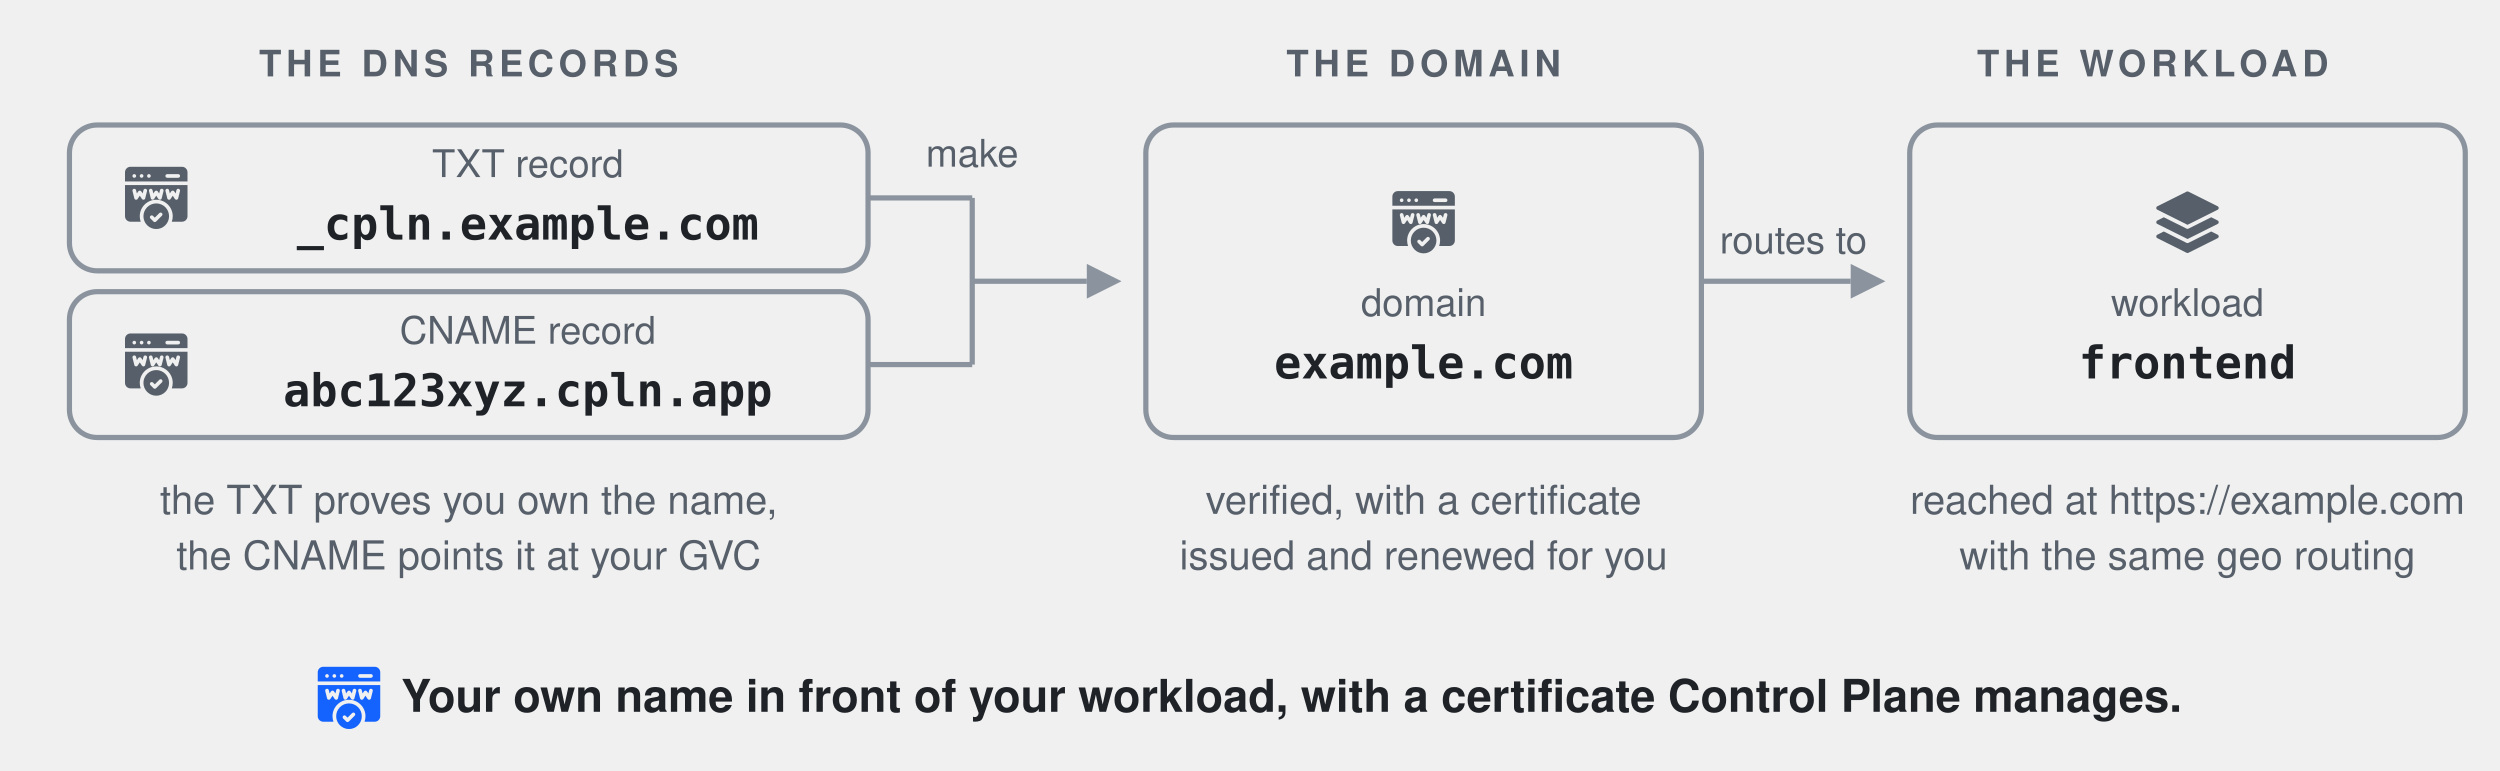
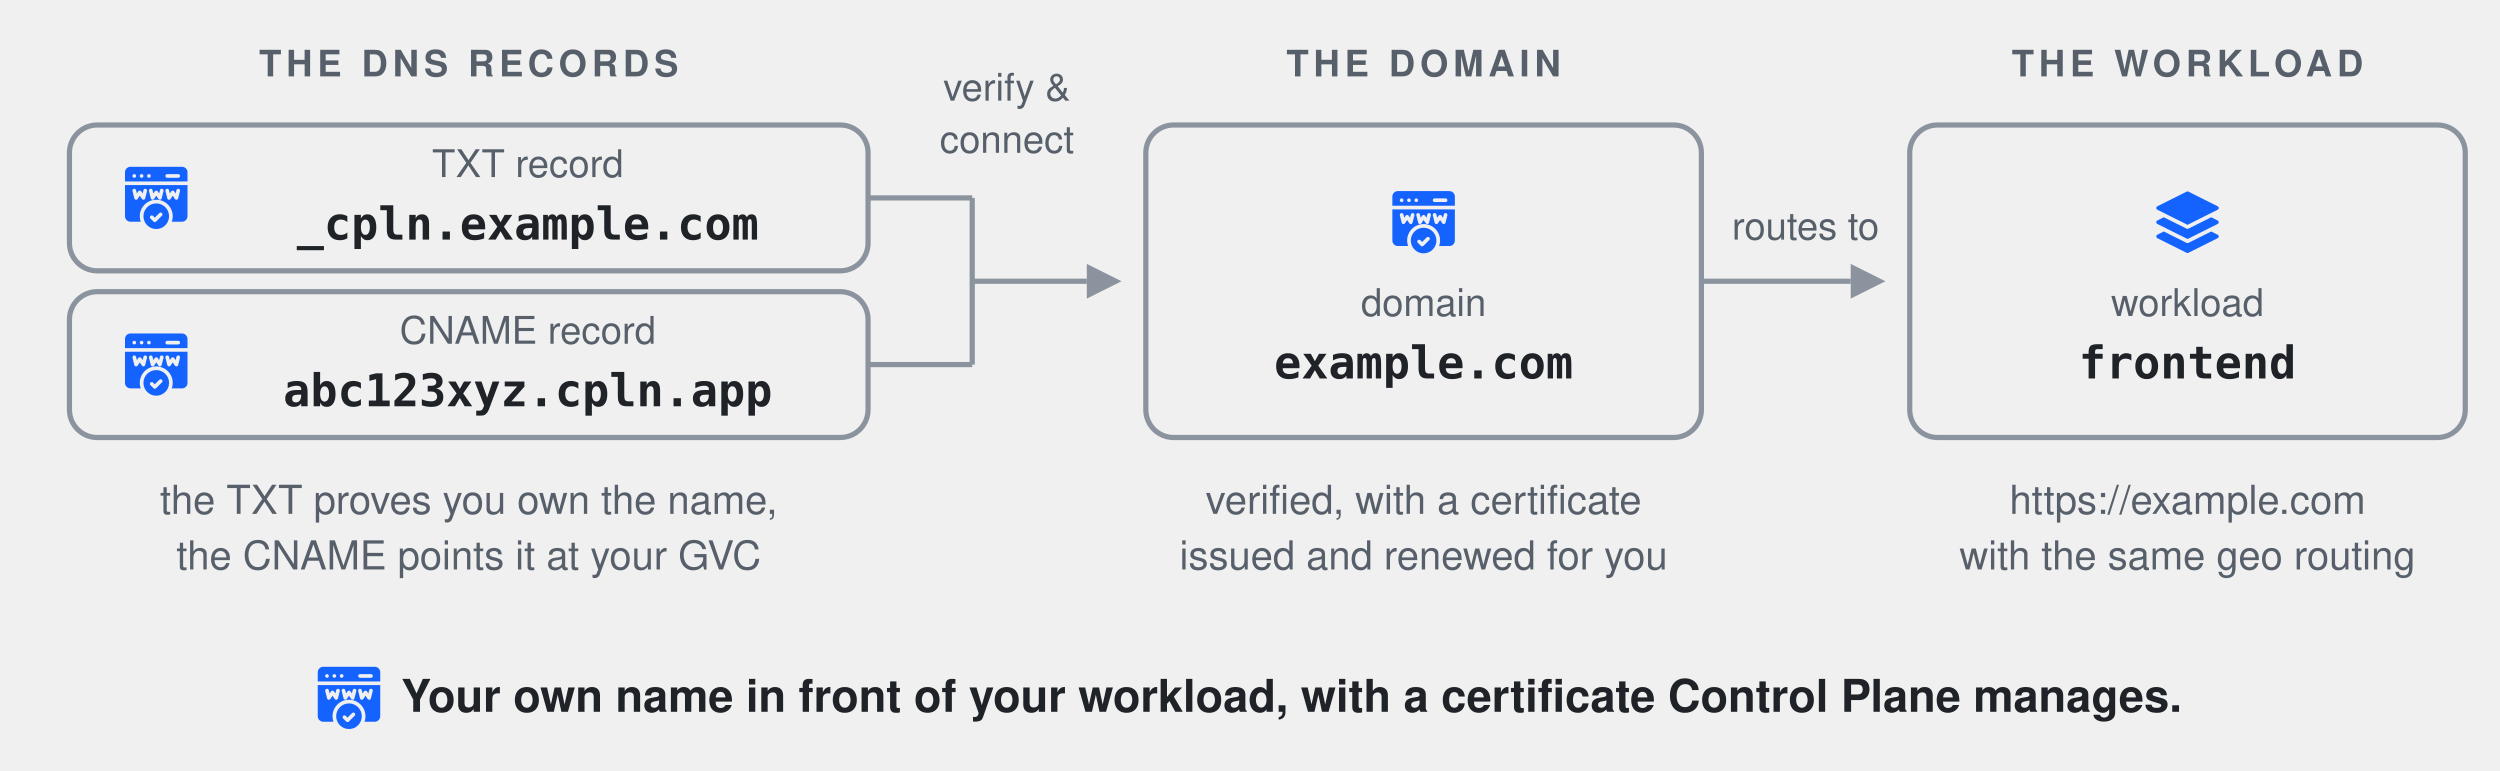
- <svg xmlns="http://www.w3.org/2000/svg" viewBox="0 0 720 222" role="img" aria-label="Two DNS records, a TXT record at _cpln.example.com and a CNAME record pointing at abc123xyz.cpln.app, make the domain example.com, which routes to the workload frontend. Your own name in front of your workload, with a certificate Control Plane manages.">
+ <svg xmlns="http://www.w3.org/2000/svg" viewBox="0 0 720 222" role="img" aria-label="A TXT record at _cpln.example.com verifies domain ownership, and a CNAME record points example.com at abc123xyz.cpln.app. The domain routes to the frontend workload, with a certificate Control Plane manages.">
  <style>
  .box{fill:none;stroke:#8b949e;stroke-width:1.5}
  .lbl{fill:#57606a;font:600 10.5px ui-sans-serif,-apple-system,"Segoe UI",Helvetica,Arial,sans-serif;letter-spacing:1.4px}
  .kind{fill:#57606a;font:400 11px ui-sans-serif,-apple-system,"Segoe UI",Helvetica,Arial,sans-serif}
  .val{fill:#1f2328;font:600 13px SFMono-Regular,Menlo,Consolas,monospace}
  .vals{fill:#1f2328;font:600 12px SFMono-Regular,Menlo,Consolas,monospace}
  .sub{fill:#57606a;font:400 11.5px ui-sans-serif,-apple-system,"Segoe UI",Helvetica,Arial,sans-serif}
  .sum{fill:#1f2328;font:600 13px ui-sans-serif,-apple-system,"Segoe UI",Helvetica,Arial,sans-serif}
  .chp{fill:#1563ff;font:600 10.5px SFMono-Regular,Menlo,Consolas,monospace}
  .chipbox{fill:none;stroke:#1563ff;stroke-width:1.25}
  .line{stroke:#8b949e;stroke-width:1.5;fill:none}
  .head{fill:#8b949e}
-   .ico{fill:#57606a}
+   .ico{fill:#1563ff}
  .icop{fill:#1563ff}
-   .pulse{stroke:#57606a;stroke-width:2;fill:none;stroke-linecap:round;stroke-linejoin:round}
+   .pulse{stroke:#1563ff;stroke-width:2;fill:none;stroke-linecap:round;stroke-linejoin:round}
  .awsl{fill:#1f2328}
  .badge{fill:#1563ff}
  .badget{fill:#ffffff;font:700 11px ui-sans-serif,-apple-system,"Segoe UI",Helvetica,Arial,sans-serif}
  @media (prefers-color-scheme:dark){
    .box{stroke:#6e7681}
    .lbl,.kind,.sub{fill:#9198a1}
    .val,.vals,.sum{fill:#e6edf3}
    .chp{fill:#64a5ef}
    .chipbox{stroke:#64a5ef}
    .line{stroke:#6e7681}
    .head{fill:#6e7681}
-     .ico{fill:#9198a1}
-     .pulse{stroke:#9198a1}
+     .ico{fill:#64a5ef}
+     .pulse{stroke:#64a5ef}
    .icop{fill:#64a5ef}
    .awsl{fill:#e6edf3}
  }
</style>
  <text x="135" y="22" class="lbl" text-anchor="middle">THE DNS RECORDS</text>
  <text x="410" y="22" class="lbl" text-anchor="middle">THE DOMAIN</text>
-   <text x="620" y="22" class="lbl" text-anchor="middle">THE WORKLOAD</text>
+   <text x="630" y="22" class="lbl" text-anchor="middle">THE WORKLOAD</text>
  <rect x="20" y="36" width="230" height="42" rx="8" class="box" />
  <g class="ico" transform="translate(36.000,48.000) scale(0.035156)">
    <path d="m256 301c-57.897 0-105 47.103-105 105s47.103 105 105 105 105-47.103 105-105-47.103-105-105-105zm46.606 100.606-48 48c-5.858 5.858-15.355 5.857-21.213 0l-25-25c-5.858-5.857-5.858-15.355 0-21.213 5.857-5.857 15.355-5.857 21.213 0l14.394 14.394 37.394-37.394c5.857-5.857 15.355-5.857 21.213 0 5.857 5.858 5.857 15.356-.001 21.213z" />
    <path d="m0 406c0 24.81 20.19 45 45 45h83.71c-4.99-14.08-7.71-29.23-7.71-45 0-74.44 60.56-135 135-135s135 60.56 135 135c0 15.77-2.72 30.92-7.71 45h83.71c24.81 0 45-20.19 45-45v-255h-512zm342.362-224.552c8.036-2.016 16.181 2.877 18.19 10.914l6.776 27.104 11.191-16.786c2.782-4.173 7.466-6.68 12.481-6.68s9.699 2.507 12.481 6.68l11.191 16.786 6.776-27.104c2.009-8.037 10.152-12.922 18.19-10.914 8.037 2.009 12.923 10.153 10.914 18.189l-15 60c-1.44 5.761-6.142 10.129-11.992 11.143-.856.147-1.713.221-2.563.221-4.958 0-9.667-2.463-12.479-6.681l-17.518-26.278-17.519 26.278c-3.293 4.939-9.192 7.468-15.041 6.46-5.85-1.014-10.552-5.382-11.992-11.143l-15-60c-2.01-8.035 2.877-16.18 10.914-18.189zm-135 0c8.038-2.016 16.181 2.877 18.19 10.914l6.776 27.104 11.191-16.786c2.782-4.173 7.466-6.68 12.481-6.68s9.699 2.507 12.481 6.68l11.191 16.786 6.776-27.104c2.009-8.037 10.153-12.922 18.19-10.914 8.037 2.009 12.923 10.153 10.914 18.189l-15 60c-1.44 5.761-6.142 10.129-11.992 11.143-.856.147-1.713.221-2.563.221-4.958 0-9.667-2.463-12.479-6.681l-17.518-26.278-17.519 26.278c-3.293 4.939-9.191 7.468-15.041 6.46-5.85-1.014-10.552-5.382-11.992-11.143l-15-60c-2.01-8.035 2.877-16.18 10.914-18.189zm-135 0c8.036-2.016 16.181 2.877 18.19 10.914l6.776 27.104 11.191-16.786c2.782-4.173 7.466-6.68 12.481-6.68s9.699 2.507 12.481 6.68l11.191 16.786 6.776-27.104c2.009-8.037 10.153-12.922 18.19-10.914 8.037 2.009 12.923 10.153 10.914 18.189l-15 60c-1.44 5.761-6.142 10.129-11.992 11.143-.856.147-1.713.221-2.563.221-4.958 0-9.667-2.463-12.479-6.681l-17.518-26.278-17.519 26.278c-3.294 4.939-9.19 7.468-15.041 6.46-5.85-1.014-10.552-5.382-11.992-11.143l-15-60c-2.01-8.035 2.877-16.18 10.914-18.189z" />
    <path d="m467 1h-422c-24.81 0-45 20.19-45 45v75h512v-75c0-24.81-20.19-45-45-45zm-391 90c-8.284 0-15-6.716-15-15s6.716-15 15-15 15 6.716 15 15-6.716 15-15 15zm60 0c-8.284 0-15-6.716-15-15s6.716-15 15-15 15 6.716 15 15-6.716 15-15 15zm60 0c-8.284 0-15-6.716-15-15s6.716-15 15-15 15 6.716 15 15-6.716 15-15 15zm240 0h-90c-8.284 0-15-6.716-15-15s6.716-15 15-15h90c8.284 0 15 6.716 15 15s-6.716 15-15 15z" />
  </g>
  <text x="152.0" y="51" class="kind" text-anchor="middle">TXT record</text>
  <text x="152.0" y="69" class="val" text-anchor="middle">_cpln.example.com</text>
  <rect x="20" y="84" width="230" height="42" rx="8" class="box" />
  <g class="ico" transform="translate(36.000,96.000) scale(0.035156)">
    <path d="m256 301c-57.897 0-105 47.103-105 105s47.103 105 105 105 105-47.103 105-105-47.103-105-105-105zm46.606 100.606-48 48c-5.858 5.858-15.355 5.857-21.213 0l-25-25c-5.858-5.857-5.858-15.355 0-21.213 5.857-5.857 15.355-5.857 21.213 0l14.394 14.394 37.394-37.394c5.857-5.857 15.355-5.857 21.213 0 5.857 5.858 5.857 15.356-.001 21.213z" />
    <path d="m0 406c0 24.81 20.19 45 45 45h83.71c-4.99-14.08-7.71-29.23-7.71-45 0-74.44 60.56-135 135-135s135 60.56 135 135c0 15.77-2.72 30.92-7.71 45h83.71c24.81 0 45-20.19 45-45v-255h-512zm342.362-224.552c8.036-2.016 16.181 2.877 18.19 10.914l6.776 27.104 11.191-16.786c2.782-4.173 7.466-6.68 12.481-6.68s9.699 2.507 12.481 6.68l11.191 16.786 6.776-27.104c2.009-8.037 10.152-12.922 18.19-10.914 8.037 2.009 12.923 10.153 10.914 18.189l-15 60c-1.44 5.761-6.142 10.129-11.992 11.143-.856.147-1.713.221-2.563.221-4.958 0-9.667-2.463-12.479-6.681l-17.518-26.278-17.519 26.278c-3.293 4.939-9.192 7.468-15.041 6.46-5.85-1.014-10.552-5.382-11.992-11.143l-15-60c-2.01-8.035 2.877-16.18 10.914-18.189zm-135 0c8.038-2.016 16.181 2.877 18.19 10.914l6.776 27.104 11.191-16.786c2.782-4.173 7.466-6.68 12.481-6.68s9.699 2.507 12.481 6.68l11.191 16.786 6.776-27.104c2.009-8.037 10.153-12.922 18.19-10.914 8.037 2.009 12.923 10.153 10.914 18.189l-15 60c-1.44 5.761-6.142 10.129-11.992 11.143-.856.147-1.713.221-2.563.221-4.958 0-9.667-2.463-12.479-6.681l-17.518-26.278-17.519 26.278c-3.293 4.939-9.191 7.468-15.041 6.46-5.85-1.014-10.552-5.382-11.992-11.143l-15-60c-2.01-8.035 2.877-16.18 10.914-18.189zm-135 0c8.036-2.016 16.181 2.877 18.19 10.914l6.776 27.104 11.191-16.786c2.782-4.173 7.466-6.68 12.481-6.68s9.699 2.507 12.481 6.68l11.191 16.786 6.776-27.104c2.009-8.037 10.153-12.922 18.19-10.914 8.037 2.009 12.923 10.153 10.914 18.189l-15 60c-1.44 5.761-6.142 10.129-11.992 11.143-.856.147-1.713.221-2.563.221-4.958 0-9.667-2.463-12.479-6.681l-17.518-26.278-17.519 26.278c-3.294 4.939-9.19 7.468-15.041 6.46-5.85-1.014-10.552-5.382-11.992-11.143l-15-60c-2.01-8.035 2.877-16.18 10.914-18.189z" />
    <path d="m467 1h-422c-24.81 0-45 20.19-45 45v75h512v-75c0-24.81-20.19-45-45-45zm-391 90c-8.284 0-15-6.716-15-15s6.716-15 15-15 15 6.716 15 15-6.716 15-15 15zm60 0c-8.284 0-15-6.716-15-15s6.716-15 15-15 15 6.716 15 15-6.716 15-15 15zm60 0c-8.284 0-15-6.716-15-15s6.716-15 15-15 15 6.716 15 15-6.716 15-15 15zm240 0h-90c-8.284 0-15-6.716-15-15s6.716-15 15-15h90c8.284 0 15 6.716 15 15s-6.716 15-15 15z" />
  </g>
  <text x="152.0" y="99" class="kind" text-anchor="middle">CNAME record</text>
  <text x="152.0" y="117" class="val" text-anchor="middle">abc123xyz.cpln.app</text>
  <path class="line" d="M250 57 H280" />
  <path class="line" d="M250 105 H280" />
  <path class="line" d="M280 57 V105" />
  <path class="line" d="M280 81 H313" />
  <path class="head" d="M323 81 L313 76 L313 86 Z" />
-   <text x="280" y="48" class="kind" text-anchor="middle">make</text>
+   <text x="290" y="29" class="kind" text-anchor="middle">verify &amp;</text>
+   <text x="290" y="44" class="kind" text-anchor="middle">connect</text>
  <rect x="330" y="36" width="160" height="90" rx="8" class="box" />
  <g class="ico" transform="translate(401.000,55.000) scale(0.035156)">
    <path d="m256 301c-57.897 0-105 47.103-105 105s47.103 105 105 105 105-47.103 105-105-47.103-105-105-105zm46.606 100.606-48 48c-5.858 5.858-15.355 5.857-21.213 0l-25-25c-5.858-5.857-5.858-15.355 0-21.213 5.857-5.857 15.355-5.857 21.213 0l14.394 14.394 37.394-37.394c5.857-5.857 15.355-5.857 21.213 0 5.857 5.858 5.857 15.356-.001 21.213z" />
    <path d="m0 406c0 24.81 20.19 45 45 45h83.71c-4.99-14.08-7.71-29.23-7.71-45 0-74.44 60.56-135 135-135s135 60.56 135 135c0 15.77-2.72 30.92-7.71 45h83.71c24.81 0 45-20.19 45-45v-255h-512zm342.362-224.552c8.036-2.016 16.181 2.877 18.19 10.914l6.776 27.104 11.191-16.786c2.782-4.173 7.466-6.68 12.481-6.68s9.699 2.507 12.481 6.68l11.191 16.786 6.776-27.104c2.009-8.037 10.152-12.922 18.19-10.914 8.037 2.009 12.923 10.153 10.914 18.189l-15 60c-1.44 5.761-6.142 10.129-11.992 11.143-.856.147-1.713.221-2.563.221-4.958 0-9.667-2.463-12.479-6.681l-17.518-26.278-17.519 26.278c-3.293 4.939-9.192 7.468-15.041 6.46-5.85-1.014-10.552-5.382-11.992-11.143l-15-60c-2.01-8.035 2.877-16.18 10.914-18.189zm-135 0c8.038-2.016 16.181 2.877 18.19 10.914l6.776 27.104 11.191-16.786c2.782-4.173 7.466-6.68 12.481-6.68s9.699 2.507 12.481 6.68l11.191 16.786 6.776-27.104c2.009-8.037 10.153-12.922 18.19-10.914 8.037 2.009 12.923 10.153 10.914 18.189l-15 60c-1.44 5.761-6.142 10.129-11.992 11.143-.856.147-1.713.221-2.563.221-4.958 0-9.667-2.463-12.479-6.681l-17.518-26.278-17.519 26.278c-3.293 4.939-9.191 7.468-15.041 6.46-5.85-1.014-10.552-5.382-11.992-11.143l-15-60c-2.01-8.035 2.877-16.18 10.914-18.189zm-135 0c8.036-2.016 16.181 2.877 18.19 10.914l6.776 27.104 11.191-16.786c2.782-4.173 7.466-6.68 12.481-6.68s9.699 2.507 12.481 6.68l11.191 16.786 6.776-27.104c2.009-8.037 10.153-12.922 18.19-10.914 8.037 2.009 12.923 10.153 10.914 18.189l-15 60c-1.44 5.761-6.142 10.129-11.992 11.143-.856.147-1.713.221-2.563.221-4.958 0-9.667-2.463-12.479-6.681l-17.518-26.278-17.519 26.278c-3.294 4.939-9.19 7.468-15.041 6.46-5.85-1.014-10.552-5.382-11.992-11.143l-15-60c-2.01-8.035 2.877-16.18 10.914-18.189z" />
    <path d="m467 1h-422c-24.81 0-45 20.19-45 45v75h512v-75c0-24.81-20.19-45-45-45zm-391 90c-8.284 0-15-6.716-15-15s6.716-15 15-15 15 6.716 15 15-6.716 15-15 15zm60 0c-8.284 0-15-6.716-15-15s6.716-15 15-15 15 6.716 15 15-6.716 15-15 15zm60 0c-8.284 0-15-6.716-15-15s6.716-15 15-15 15 6.716 15 15-6.716 15-15 15zm240 0h-90c-8.284 0-15-6.716-15-15s6.716-15 15-15h90c8.284 0 15 6.716 15 15s-6.716 15-15 15z" />
  </g>
  <text x="410.0" y="91" class="kind" text-anchor="middle">domain</text>
  <text x="410.0" y="109" class="val" text-anchor="middle">example.com</text>
  <path class="line" d="M490 81 H533" />
  <path class="head" d="M543 81 L533 76 L533 86 Z" />
-   <text x="516.5" y="73" class="kind" text-anchor="middle">routes to</text>
+   <text x="520" y="69" class="kind" text-anchor="middle">routes to</text>
  <rect x="550" y="36" width="160" height="90" rx="8" class="box" />
  <g class="ico" transform="translate(621.000,55.000) scale(0.03515)">
    <path d="m263.085 425.468c-2.215 1.108-4.626 1.661-7.038 1.661-2.411 0-4.823-.554-7.038-1.661l-187.143-93.572-53.166 26.583c-11.599 5.8-11.599 22.353 0 28.152l240.309 120.155c4.431 2.215 9.646 2.215 14.076 0l240.309-120.155c11.599-5.8 11.599-22.353 0-28.152l-53.166-26.583z" />
    <path d="m263.085 308.959c-2.215 1.108-4.626 1.661-7.038 1.661-2.411 0-4.823-.554-7.038-1.661l-187.143-93.571-53.166 26.583c-11.599 5.8-11.599 22.353 0 28.152l247.347 123.674 247.347-123.674c11.599-5.8 11.599-22.353 0-28.152l-53.166-26.583z" />
    <path d="m503.394 125.462-240.309-120.155c-4.431-2.215-9.646-2.215-14.076 0l-240.309 120.155c-11.599 5.8-11.599 22.353 0 28.152l247.347 123.674 247.347-123.674c11.6-5.799 11.6-22.352 0-28.152z" />
  </g>
  <text x="630.0" y="91" class="kind" text-anchor="middle">workload</text>
  <text x="630.0" y="109" class="val" text-anchor="middle">frontend</text>
  <text x="135" y="148" class="sub" text-anchor="middle">the TXT proves you own the name,</text>
  <text x="135" y="164" class="sub" text-anchor="middle">the CNAME points it at your GVC</text>
  <text x="410" y="148" class="sub" text-anchor="middle">verified, with a certificate</text>
  <text x="410" y="164" class="sub" text-anchor="middle">issued and renewed for you</text>
-   <text x="630" y="148" class="sub" text-anchor="middle">reached at https://example.com</text>
+   <text x="630" y="148" class="sub" text-anchor="middle">https://example.com</text>
  <text x="630" y="164" class="sub" text-anchor="middle">with the same geo routing</text>
  <g class="icop" transform="translate(91.510,192.000) scale(0.035156)">
    <path d="m256 301c-57.897 0-105 47.103-105 105s47.103 105 105 105 105-47.103 105-105-47.103-105-105-105zm46.606 100.606-48 48c-5.858 5.858-15.355 5.857-21.213 0l-25-25c-5.858-5.857-5.858-15.355 0-21.213 5.857-5.857 15.355-5.857 21.213 0l14.394 14.394 37.394-37.394c5.857-5.857 15.355-5.857 21.213 0 5.857 5.858 5.857 15.356-.001 21.213z" />
    <path d="m0 406c0 24.81 20.19 45 45 45h83.71c-4.99-14.08-7.71-29.23-7.71-45 0-74.44 60.56-135 135-135s135 60.56 135 135c0 15.77-2.72 30.92-7.71 45h83.71c24.81 0 45-20.19 45-45v-255h-512zm342.362-224.552c8.036-2.016 16.181 2.877 18.19 10.914l6.776 27.104 11.191-16.786c2.782-4.173 7.466-6.68 12.481-6.68s9.699 2.507 12.481 6.68l11.191 16.786 6.776-27.104c2.009-8.037 10.152-12.922 18.19-10.914 8.037 2.009 12.923 10.153 10.914 18.189l-15 60c-1.44 5.761-6.142 10.129-11.992 11.143-.856.147-1.713.221-2.563.221-4.958 0-9.667-2.463-12.479-6.681l-17.518-26.278-17.519 26.278c-3.293 4.939-9.192 7.468-15.041 6.46-5.85-1.014-10.552-5.382-11.992-11.143l-15-60c-2.01-8.035 2.877-16.18 10.914-18.189zm-135 0c8.038-2.016 16.181 2.877 18.19 10.914l6.776 27.104 11.191-16.786c2.782-4.173 7.466-6.68 12.481-6.68s9.699 2.507 12.481 6.68l11.191 16.786 6.776-27.104c2.009-8.037 10.153-12.922 18.19-10.914 8.037 2.009 12.923 10.153 10.914 18.189l-15 60c-1.44 5.761-6.142 10.129-11.992 11.143-.856.147-1.713.221-2.563.221-4.958 0-9.667-2.463-12.479-6.681l-17.518-26.278-17.519 26.278c-3.293 4.939-9.191 7.468-15.041 6.46-5.85-1.014-10.552-5.382-11.992-11.143l-15-60c-2.01-8.035 2.877-16.18 10.914-18.189zm-135 0c8.036-2.016 16.181 2.877 18.19 10.914l6.776 27.104 11.191-16.786c2.782-4.173 7.466-6.68 12.481-6.68s9.699 2.507 12.481 6.68l11.191 16.786 6.776-27.104c2.009-8.037 10.153-12.922 18.19-10.914 8.037 2.009 12.923 10.153 10.914 18.189l-15 60c-1.44 5.761-6.142 10.129-11.992 11.143-.856.147-1.713.221-2.563.221-4.958 0-9.667-2.463-12.479-6.681l-17.518-26.278-17.519 26.278c-3.294 4.939-9.19 7.468-15.041 6.46-5.85-1.014-10.552-5.382-11.992-11.143l-15-60c-2.01-8.035 2.877-16.18 10.914-18.189z" />
    <path d="m467 1h-422c-24.81 0-45 20.19-45 45v75h512v-75c0-24.81-20.19-45-45-45zm-391 90c-8.284 0-15-6.716-15-15s6.716-15 15-15 15 6.716 15 15-6.716 15-15 15zm60 0c-8.284 0-15-6.716-15-15s6.716-15 15-15 15 6.716 15 15-6.716 15-15 15zm60 0c-8.284 0-15-6.716-15-15s6.716-15 15-15 15 6.716 15 15-6.716 15-15 15zm240 0h-90c-8.284 0-15-6.716-15-15s6.716-15 15-15h90c8.284 0 15 6.716 15 15s-6.716 15-15 15z" />
  </g>
  <text id="sum" x="115.51" y="205" class="sum">Your own name in front of your workload, with a certificate Control Plane manages.</text>
</svg>
